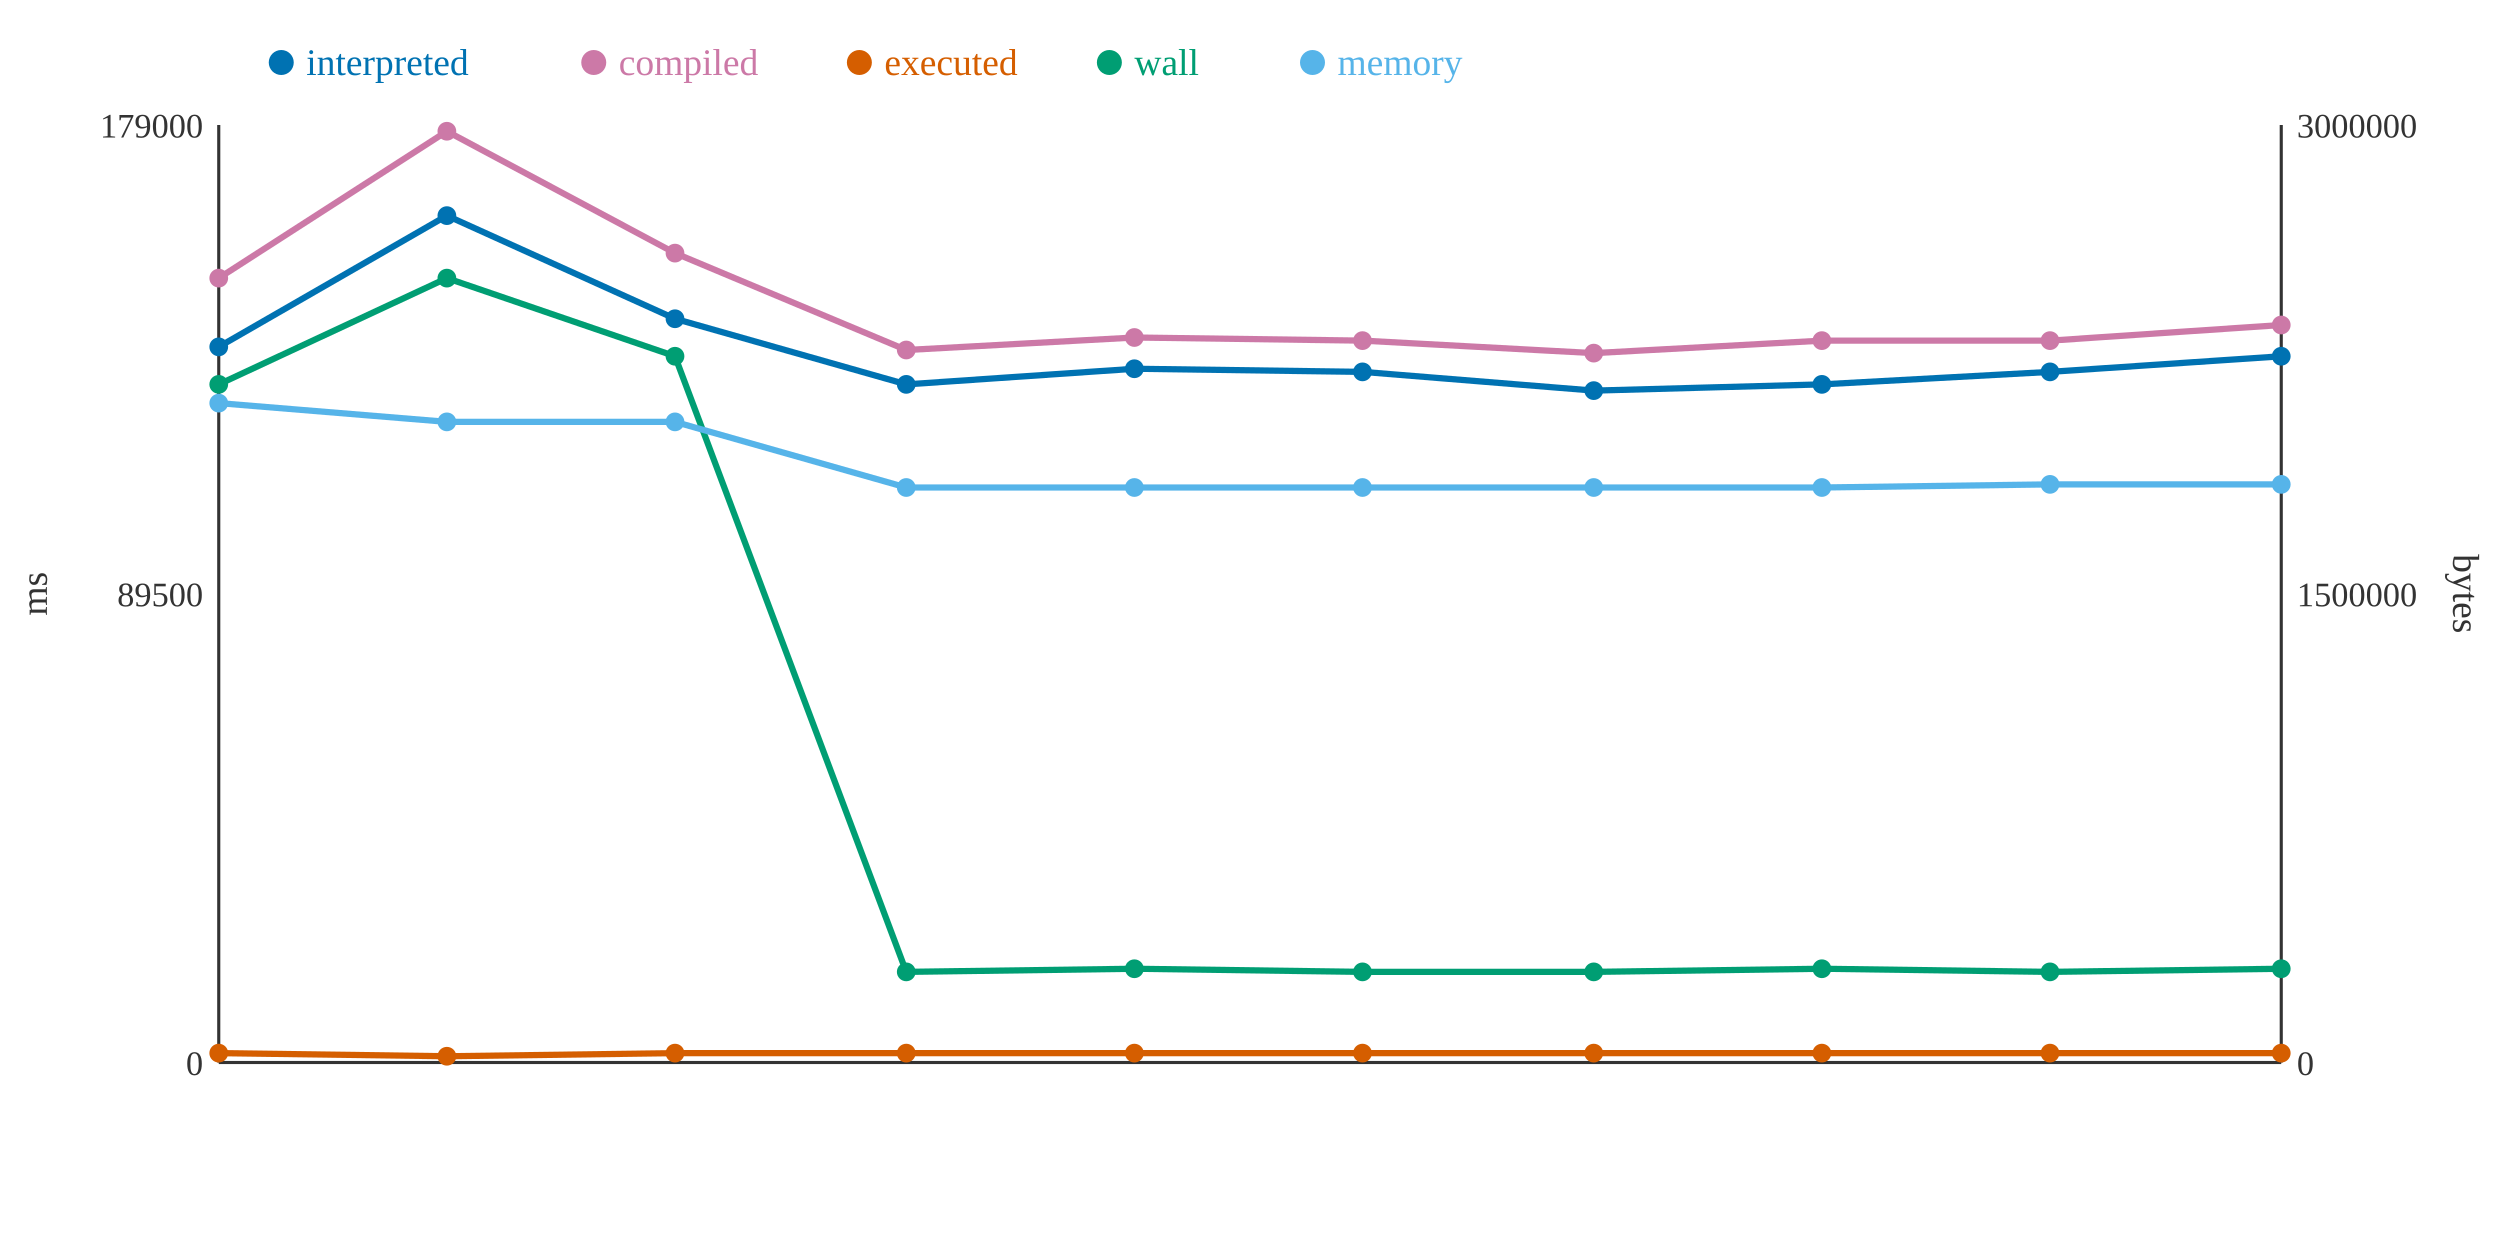
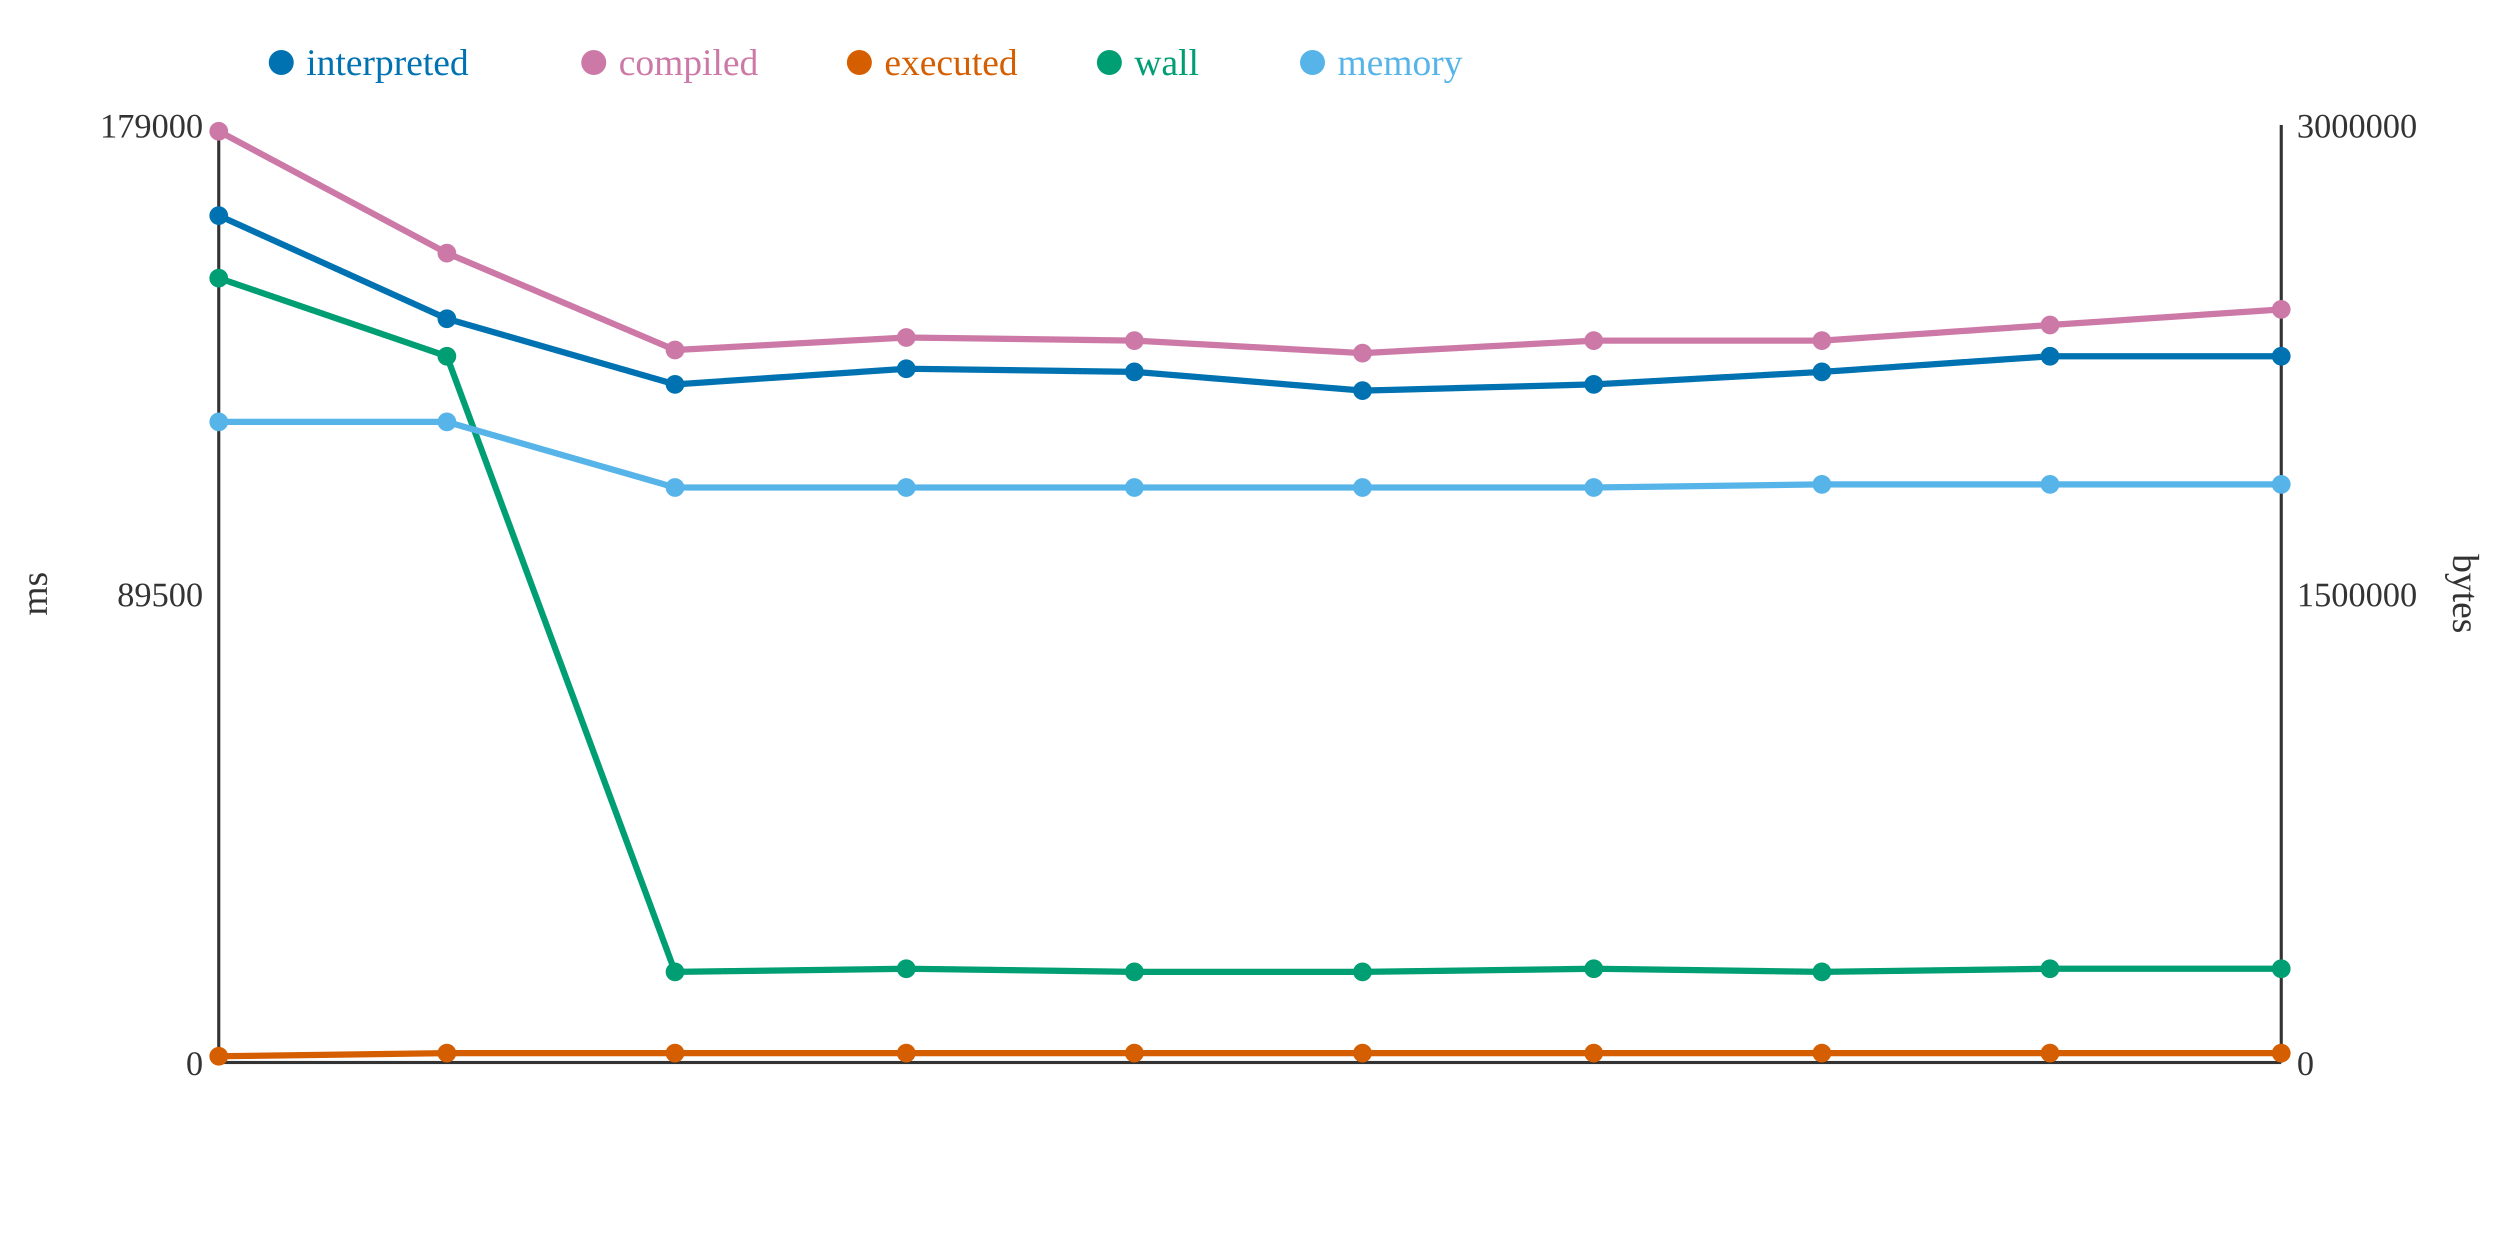
<svg xmlns="http://www.w3.org/2000/svg" width="800" height="400">
  <rect width="800" height="400" fill="white" />
  <line x1="70" y1="40" x2="70" y2="340" stroke="#333" stroke-width="1" />
  <line x1="70" y1="340" x2="730" y2="340" stroke="#333" stroke-width="1" />
  <line x1="730" y1="40" x2="730" y2="340" stroke="#333" stroke-width="1" />
  <text x="65" y="344" text-anchor="end" font-size="11" fill="#333">0</text>
  <text x="65" y="194" text-anchor="end" font-size="11" fill="#333">89500</text>
  <text x="65" y="44" text-anchor="end" font-size="11" fill="#333">179000</text>
  <text x="15" y="190" text-anchor="middle" font-size="12" fill="#333" transform="rotate(-90 15 190)">ms</text>
  <text x="735" y="344" text-anchor="start" font-size="11" fill="#333">0</text>
  <text x="735" y="194" text-anchor="start" font-size="11" fill="#333">1500000</text>
  <text x="735" y="44" text-anchor="start" font-size="11" fill="#333">3000000</text>
  <text x="785" y="190" text-anchor="middle" font-size="12" fill="#333" transform="rotate(90 785 190)">bytes</text>
-   <polyline points="70,111 143,69 216,102 290,123 363,118 436,119 510,125 583,123 656,119 730,114" fill="none" stroke="#0072B2" stroke-width="2" />
-   <polyline points="70,89 143,42 216,81 290,112 363,108 436,109 510,113 583,109 656,109 730,104" fill="none" stroke="#CC79A7" stroke-width="2" />
-   <polyline points="70,337 143,338 216,337 290,337 363,337 436,337 510,337 583,337 656,337 730,337" fill="none" stroke="#D55E00" stroke-width="2" />
-   <polyline points="70,123 143,89 216,114 290,311 363,310 436,311 510,311 583,310 656,311 730,310" fill="none" stroke="#009E73" stroke-width="2" />
-   <polyline points="70,129 143,135 216,135 290,156 363,156 436,156 510,156 583,156 656,155 730,155" fill="none" stroke="#56B4E9" stroke-width="2" />
-   <circle cx="70" cy="111" r="3" fill="#0072B2" />
-   <circle cx="70" cy="89" r="3" fill="#CC79A7" />
-   <circle cx="70" cy="337" r="3" fill="#D55E00" />
-   <circle cx="70" cy="123" r="3" fill="#009E73" />
-   <circle cx="70" cy="129" r="3" fill="#56B4E9" />
-   <circle cx="143" cy="69" r="3" fill="#0072B2" />
-   <circle cx="143" cy="42" r="3" fill="#CC79A7" />
-   <circle cx="143" cy="338" r="3" fill="#D55E00" />
-   <circle cx="143" cy="89" r="3" fill="#009E73" />
+   <polyline points="70,69 143,102 216,123 290,118 363,119 436,125 510,123 583,119 656,114 730,114" fill="none" stroke="#0072B2" stroke-width="2" />
+   <polyline points="70,42 143,81 216,112 290,108 363,109 436,113 510,109 583,109 656,104 730,99" fill="none" stroke="#CC79A7" stroke-width="2" />
+   <polyline points="70,338 143,337 216,337 290,337 363,337 436,337 510,337 583,337 656,337 730,337" fill="none" stroke="#D55E00" stroke-width="2" />
+   <polyline points="70,89 143,114 216,311 290,310 363,311 436,311 510,310 583,311 656,310 730,310" fill="none" stroke="#009E73" stroke-width="2" />
+   <polyline points="70,135 143,135 216,156 290,156 363,156 436,156 510,156 583,155 656,155 730,155" fill="none" stroke="#56B4E9" stroke-width="2" />
+   <circle cx="70" cy="69" r="3" fill="#0072B2" />
+   <circle cx="70" cy="42" r="3" fill="#CC79A7" />
+   <circle cx="70" cy="338" r="3" fill="#D55E00" />
+   <circle cx="70" cy="89" r="3" fill="#009E73" />
+   <circle cx="70" cy="135" r="3" fill="#56B4E9" />
+   <circle cx="143" cy="102" r="3" fill="#0072B2" />
+   <circle cx="143" cy="81" r="3" fill="#CC79A7" />
+   <circle cx="143" cy="337" r="3" fill="#D55E00" />
+   <circle cx="143" cy="114" r="3" fill="#009E73" />
  <circle cx="143" cy="135" r="3" fill="#56B4E9" />
-   <circle cx="216" cy="102" r="3" fill="#0072B2" />
-   <circle cx="216" cy="81" r="3" fill="#CC79A7" />
+   <circle cx="216" cy="123" r="3" fill="#0072B2" />
+   <circle cx="216" cy="112" r="3" fill="#CC79A7" />
  <circle cx="216" cy="337" r="3" fill="#D55E00" />
-   <circle cx="216" cy="114" r="3" fill="#009E73" />
-   <circle cx="216" cy="135" r="3" fill="#56B4E9" />
-   <circle cx="290" cy="123" r="3" fill="#0072B2" />
-   <circle cx="290" cy="112" r="3" fill="#CC79A7" />
+   <circle cx="216" cy="311" r="3" fill="#009E73" />
+   <circle cx="216" cy="156" r="3" fill="#56B4E9" />
+   <circle cx="290" cy="118" r="3" fill="#0072B2" />
+   <circle cx="290" cy="108" r="3" fill="#CC79A7" />
  <circle cx="290" cy="337" r="3" fill="#D55E00" />
-   <circle cx="290" cy="311" r="3" fill="#009E73" />
+   <circle cx="290" cy="310" r="3" fill="#009E73" />
  <circle cx="290" cy="156" r="3" fill="#56B4E9" />
-   <circle cx="363" cy="118" r="3" fill="#0072B2" />
-   <circle cx="363" cy="108" r="3" fill="#CC79A7" />
+   <circle cx="363" cy="119" r="3" fill="#0072B2" />
+   <circle cx="363" cy="109" r="3" fill="#CC79A7" />
  <circle cx="363" cy="337" r="3" fill="#D55E00" />
-   <circle cx="363" cy="310" r="3" fill="#009E73" />
+   <circle cx="363" cy="311" r="3" fill="#009E73" />
  <circle cx="363" cy="156" r="3" fill="#56B4E9" />
-   <circle cx="436" cy="119" r="3" fill="#0072B2" />
-   <circle cx="436" cy="109" r="3" fill="#CC79A7" />
+   <circle cx="436" cy="125" r="3" fill="#0072B2" />
+   <circle cx="436" cy="113" r="3" fill="#CC79A7" />
  <circle cx="436" cy="337" r="3" fill="#D55E00" />
  <circle cx="436" cy="311" r="3" fill="#009E73" />
  <circle cx="436" cy="156" r="3" fill="#56B4E9" />
-   <circle cx="510" cy="125" r="3" fill="#0072B2" />
-   <circle cx="510" cy="113" r="3" fill="#CC79A7" />
+   <circle cx="510" cy="123" r="3" fill="#0072B2" />
+   <circle cx="510" cy="109" r="3" fill="#CC79A7" />
  <circle cx="510" cy="337" r="3" fill="#D55E00" />
-   <circle cx="510" cy="311" r="3" fill="#009E73" />
+   <circle cx="510" cy="310" r="3" fill="#009E73" />
  <circle cx="510" cy="156" r="3" fill="#56B4E9" />
-   <circle cx="583" cy="123" r="3" fill="#0072B2" />
+   <circle cx="583" cy="119" r="3" fill="#0072B2" />
  <circle cx="583" cy="109" r="3" fill="#CC79A7" />
  <circle cx="583" cy="337" r="3" fill="#D55E00" />
-   <circle cx="583" cy="310" r="3" fill="#009E73" />
-   <circle cx="583" cy="156" r="3" fill="#56B4E9" />
-   <circle cx="656" cy="119" r="3" fill="#0072B2" />
-   <circle cx="656" cy="109" r="3" fill="#CC79A7" />
+   <circle cx="583" cy="311" r="3" fill="#009E73" />
+   <circle cx="583" cy="155" r="3" fill="#56B4E9" />
+   <circle cx="656" cy="114" r="3" fill="#0072B2" />
+   <circle cx="656" cy="104" r="3" fill="#CC79A7" />
  <circle cx="656" cy="337" r="3" fill="#D55E00" />
-   <circle cx="656" cy="311" r="3" fill="#009E73" />
+   <circle cx="656" cy="310" r="3" fill="#009E73" />
  <circle cx="656" cy="155" r="3" fill="#56B4E9" />
  <circle cx="730" cy="114" r="3" fill="#0072B2" />
-   <circle cx="730" cy="104" r="3" fill="#CC79A7" />
+   <circle cx="730" cy="99" r="3" fill="#CC79A7" />
  <circle cx="730" cy="337" r="3" fill="#D55E00" />
  <circle cx="730" cy="310" r="3" fill="#009E73" />
  <circle cx="730" cy="155" r="3" fill="#56B4E9" />
  <circle cx="90" cy="20" r="4" fill="#0072B2" />
  <text x="98" y="24" text-anchor="start" font-size="12" fill="#0072B2">interpreted</text>
  <circle cx="190" cy="20" r="4" fill="#CC79A7" />
  <text x="198" y="24" text-anchor="start" font-size="12" fill="#CC79A7">compiled</text>
  <circle cx="275" cy="20" r="4" fill="#D55E00" />
  <text x="283" y="24" text-anchor="start" font-size="12" fill="#D55E00">executed</text>
  <circle cx="355" cy="20" r="4" fill="#009E73" />
  <text x="363" y="24" text-anchor="start" font-size="12" fill="#009E73">wall</text>
  <circle cx="420" cy="20" r="4" fill="#56B4E9" />
  <text x="428" y="24" text-anchor="start" font-size="12" fill="#56B4E9">memory</text>
</svg>
